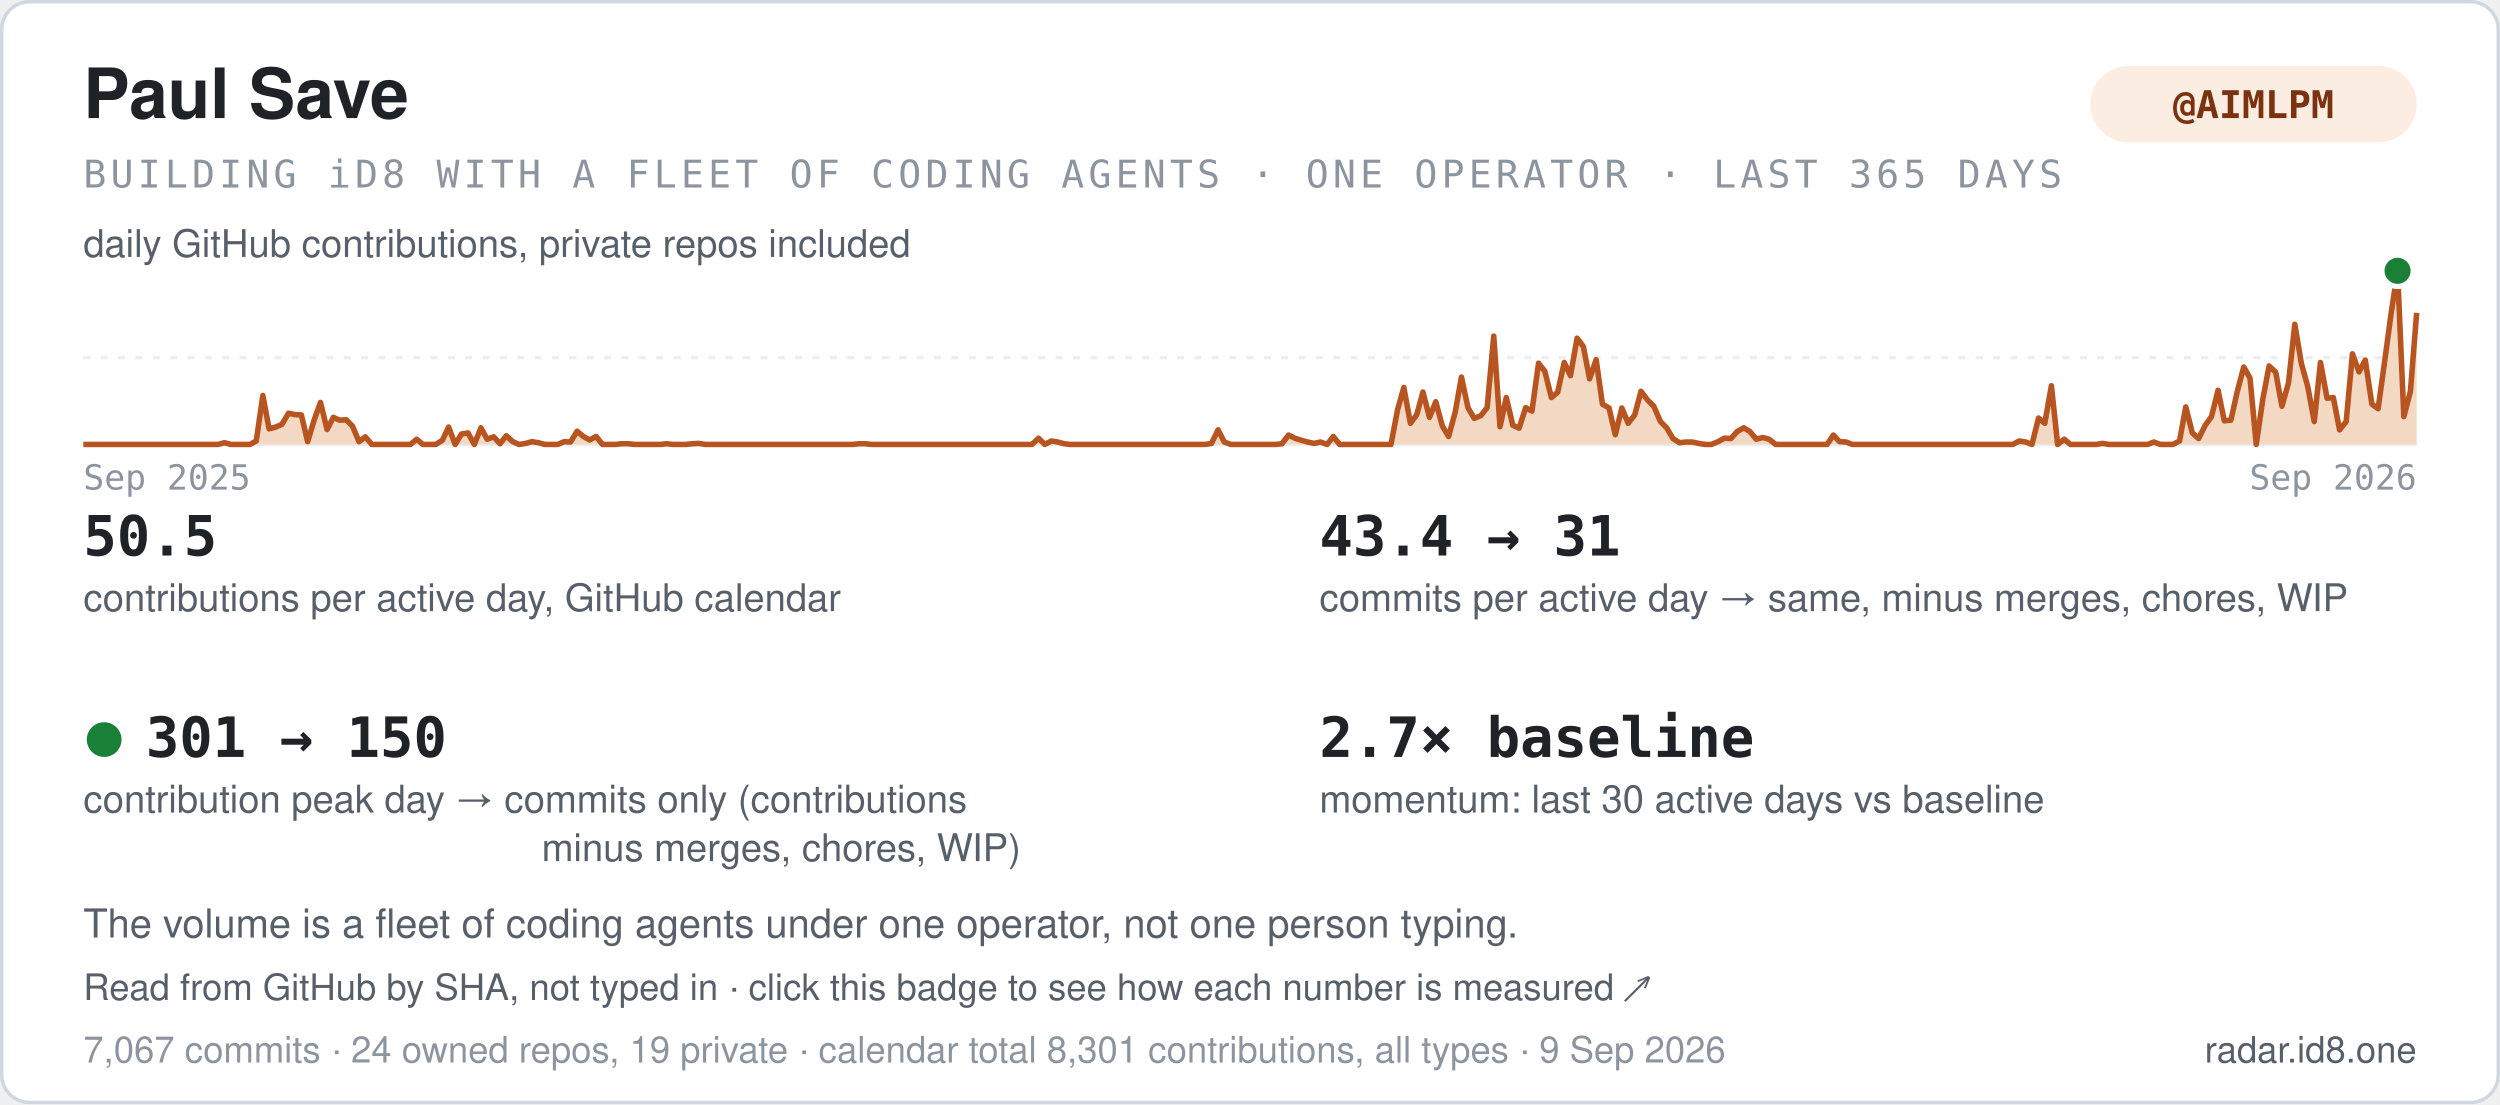
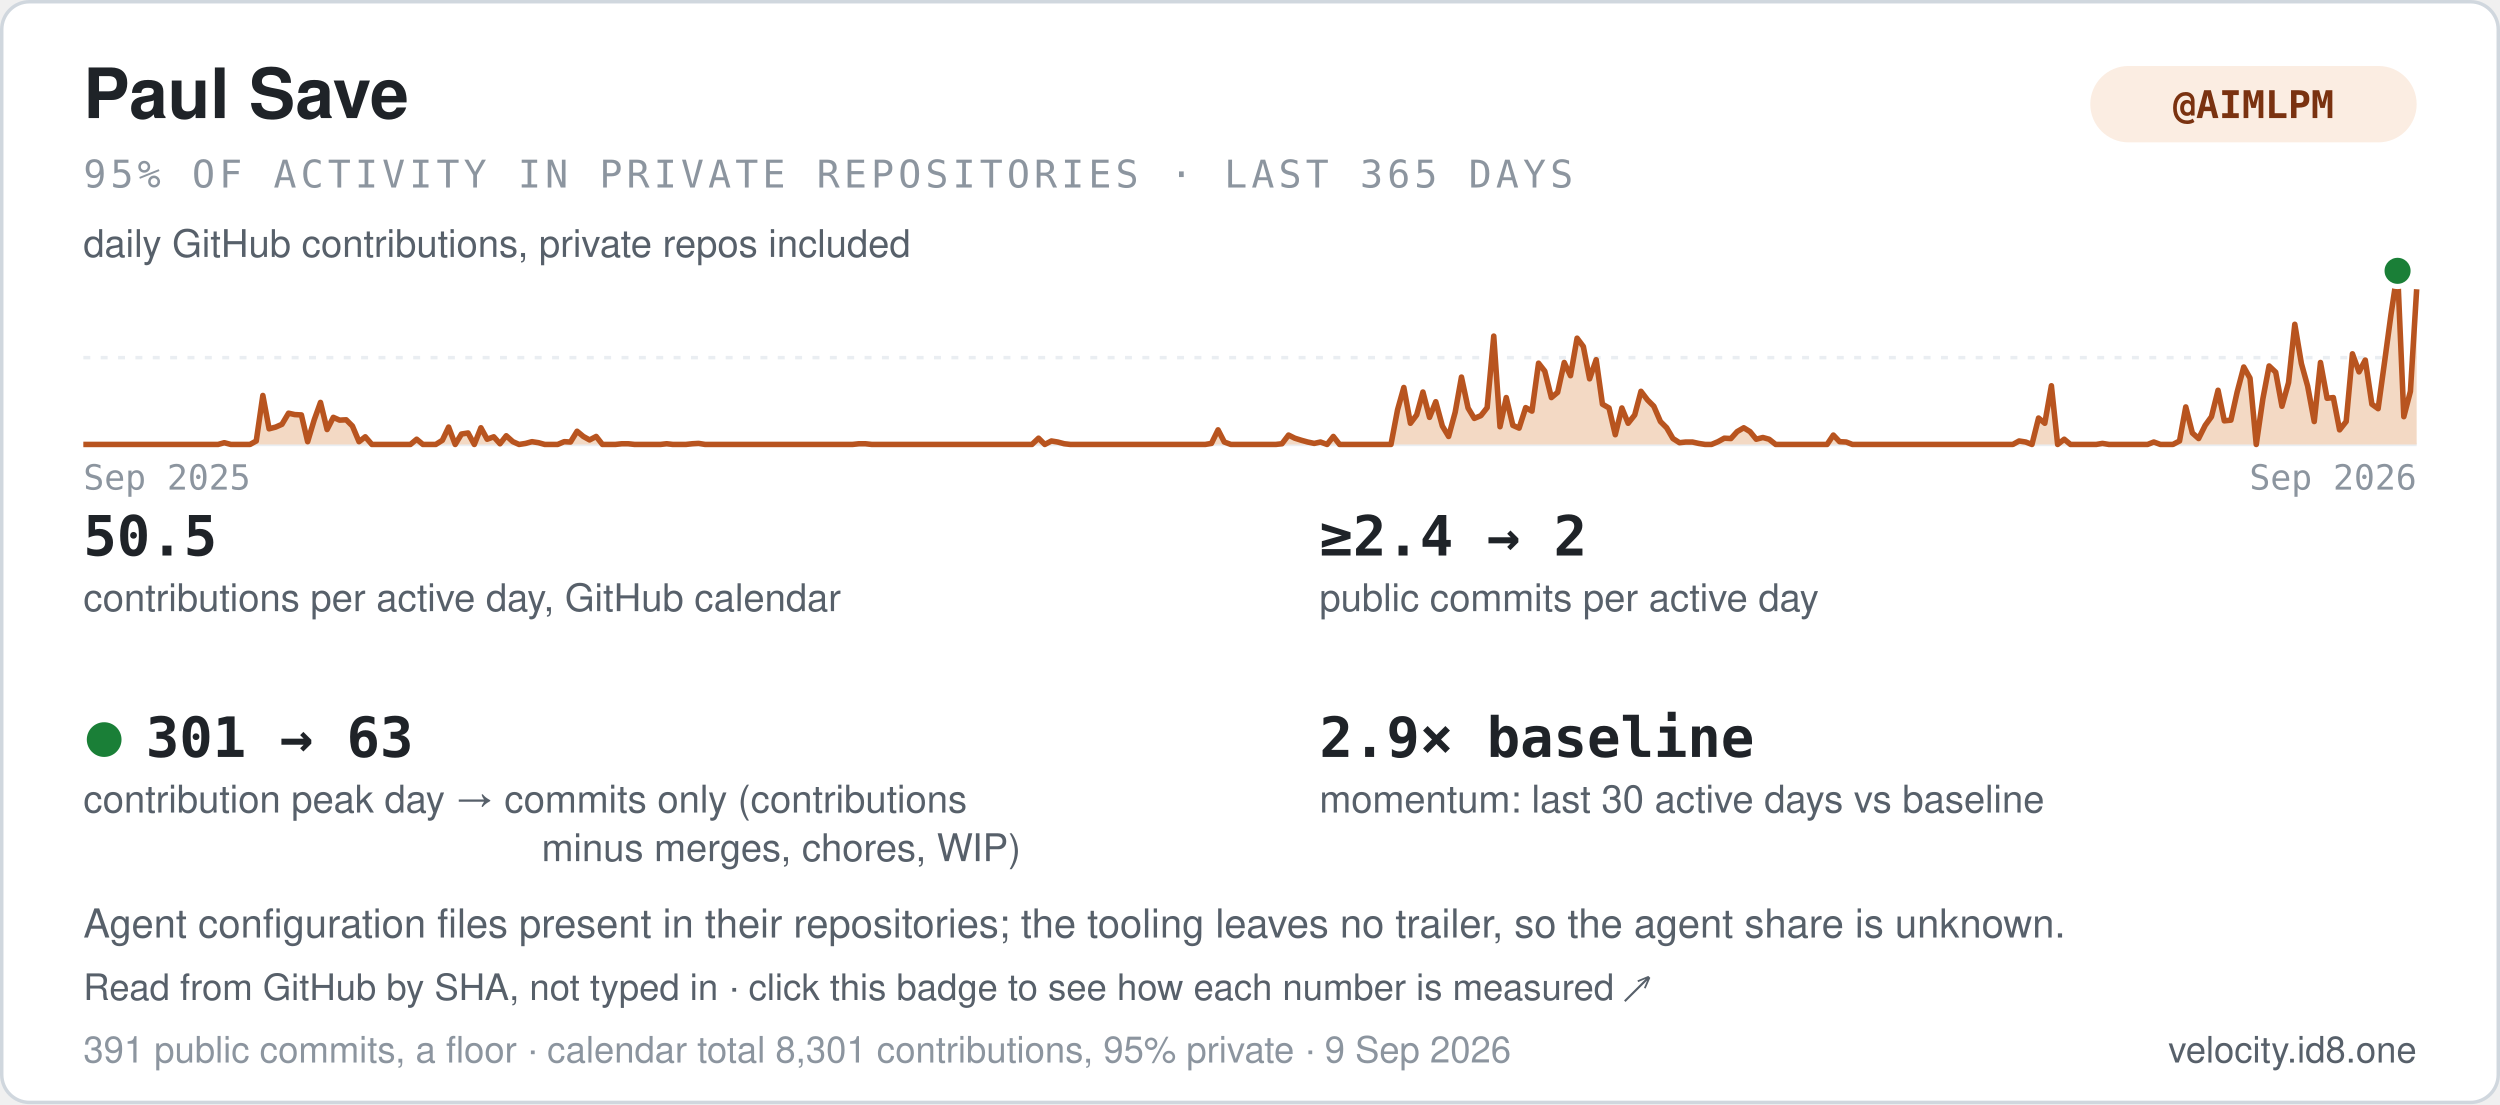
<svg xmlns="http://www.w3.org/2000/svg" width="720" height="318" viewBox="0 0 720 318" role="img" aria-label="Paul Save: Unlock Radar badge">
  <rect x="0.5" y="0.5" width="719" height="317" rx="8" fill="#FFFFFF" stroke="#D0D7DE" />
  <text x="24" y="34" font-family="-apple-system, BlinkMacSystemFont, 'Segoe UI', Helvetica, Arial, sans-serif" font-size="20" font-weight="700" fill="#1F2328">Paul Save</text>
-   <text x="24" y="54" font-family="ui-monospace, SFMono-Regular, Menlo, Consolas, monospace" font-size="11" letter-spacing="1.2" fill="#8C959F">BUILDING iD8 WITH A FLEET OF CODING AGENTS · ONE OPERATOR · LAST 365 DAYS</text>
+   <text x="24" y="54" font-family="ui-monospace, SFMono-Regular, Menlo, Consolas, monospace" font-size="11" letter-spacing="1.2" fill="#8C959F">95% OF ACTIVITY IN PRIVATE REPOSITORIES · LAST 365 DAYS</text>
  <rect x="602" y="19" width="94" height="22" rx="11" fill="#FBEDE2" />
  <text x="649" y="34" text-anchor="middle" font-family="ui-monospace, SFMono-Regular, Menlo, Consolas, monospace" font-size="11" font-weight="600" fill="#7A3210">@AIMLPM</text>
  <line x1="24" x2="696" y1="128" y2="128" stroke="#EAEEF2" />
  <line x1="24" x2="696" y1="103.0" y2="103.0" stroke="#EAEEF2" stroke-dasharray="2 3" />
-   <path d="M24.0,128.0 L25.8,128.0 L27.7,128.0 L29.5,128.0 L31.4,128.0 L33.2,128.0 L35.1,128.0 L36.9,128.0 L38.8,128.0 L40.6,128.0 L42.5,128.0 L44.3,128.0 L46.2,128.0 L48.0,128.0 L49.8,128.0 L51.7,128.0 L53.5,128.0 L55.4,128.0 L57.2,128.0 L59.1,128.0 L60.9,128.0 L62.8,128.0 L64.6,127.5 L66.5,128.0 L68.3,128.0 L70.2,128.0 L72.0,128.0 L73.8,127.0 L75.7,113.9 L77.5,123.5 L79.4,123.0 L81.2,122.2 L83.1,119.0 L84.9,119.4 L86.8,119.5 L88.6,127.2 L90.5,120.9 L92.3,115.9 L94.2,123.7 L96.0,120.2 L97.8,121.0 L99.7,120.9 L101.5,122.7 L103.4,127.2 L105.2,125.8 L107.1,128.0 L108.9,128.0 L110.8,128.0 L112.6,128.0 L114.5,128.0 L116.3,128.0 L118.2,128.0 L120.0,126.5 L121.8,128.0 L123.7,128.0 L125.5,128.0 L127.4,126.8 L129.2,123.0 L131.1,128.0 L132.9,125.0 L134.8,124.7 L136.6,128.0 L138.5,123.2 L140.3,126.5 L142.2,125.8 L144.0,127.8 L145.8,125.5 L147.7,127.2 L149.5,128.0 L151.4,127.7 L153.2,127.2 L155.1,127.5 L156.9,128.0 L158.8,128.0 L160.6,128.0 L162.5,127.2 L164.3,127.3 L166.2,124.2 L168.0,125.7 L169.8,126.7 L171.7,125.7 L173.5,128.0 L175.4,128.0 L177.2,128.0 L179.1,127.8 L180.9,127.8 L182.8,128.0 L184.6,128.0 L186.5,128.0 L188.3,128.0 L190.2,128.0 L192.0,127.8 L193.8,128.0 L195.7,128.0 L197.5,128.0 L199.4,127.8 L201.2,127.7 L203.1,128.0 L204.9,128.0 L206.8,128.0 L208.6,128.0 L210.5,128.0 L212.3,128.0 L214.2,128.0 L216.0,128.0 L217.8,128.0 L219.7,128.0 L221.5,128.0 L223.4,128.0 L225.2,128.0 L227.1,128.0 L228.9,128.0 L230.8,128.0 L232.6,128.0 L234.5,128.0 L236.3,128.0 L238.2,128.0 L240.0,128.0 L241.8,128.0 L243.7,128.0 L245.5,128.0 L247.4,127.8 L249.2,127.8 L251.1,128.0 L252.9,128.0 L254.8,128.0 L256.6,128.0 L258.5,128.0 L260.3,128.0 L262.2,128.0 L264.0,128.0 L265.8,128.0 L267.7,128.0 L269.5,128.0 L271.4,128.0 L273.2,128.0 L275.1,128.0 L276.9,128.0 L278.8,128.0 L280.6,128.0 L282.5,128.0 L284.3,128.0 L286.2,128.0 L288.0,128.0 L289.8,128.0 L291.7,128.0 L293.5,128.0 L295.4,128.0 L297.2,128.0 L299.1,126.2 L300.9,128.0 L302.8,127.0 L304.6,127.3 L306.5,127.8 L308.3,128.0 L310.2,128.0 L312.0,128.0 L313.8,128.0 L315.7,128.0 L317.5,128.0 L319.4,128.0 L321.2,128.0 L323.1,128.0 L324.9,128.0 L326.8,128.0 L328.6,128.0 L330.5,128.0 L332.3,128.0 L334.2,128.0 L336.0,128.0 L337.8,128.0 L339.7,128.0 L341.5,128.0 L343.4,128.0 L345.2,128.0 L347.1,128.0 L348.9,127.7 L350.8,123.8 L352.6,127.3 L354.5,128.0 L356.3,128.0 L358.2,128.0 L360.0,128.0 L361.8,128.0 L363.7,128.0 L365.5,128.0 L367.4,128.0 L369.2,127.8 L371.1,125.3 L372.9,126.2 L374.8,126.8 L376.6,127.3 L378.5,127.7 L380.3,127.3 L382.2,128.0 L384.0,125.7 L385.8,128.0 L387.7,128.0 L389.5,128.0 L391.4,128.0 L393.2,128.0 L395.1,128.0 L396.9,128.0 L398.8,128.0 L400.6,128.0 L402.5,118.0 L404.3,111.6 L406.2,121.9 L408.0,119.5 L409.8,112.9 L411.7,120.2 L413.5,115.7 L415.4,122.7 L417.2,125.7 L419.1,118.7 L420.9,108.6 L422.8,117.5 L424.6,120.5 L426.5,119.7 L428.3,117.4 L430.2,96.8 L432.0,122.9 L433.8,114.5 L435.7,122.5 L437.5,123.3 L439.4,117.4 L441.2,118.4 L443.1,104.6 L444.9,106.9 L446.8,114.5 L448.6,113.0 L450.5,104.4 L452.3,108.2 L454.2,97.4 L456.0,99.8 L457.8,109.1 L459.7,103.6 L461.5,116.4 L463.4,117.5 L465.2,125.2 L467.1,117.5 L468.9,121.9 L470.8,119.5 L472.6,112.7 L474.5,115.2 L476.3,117.0 L478.2,121.4 L480.0,123.2 L481.8,126.3 L483.7,127.5 L485.5,127.3 L487.4,127.3 L489.2,127.7 L491.1,128.0 L492.9,128.0 L494.8,127.2 L496.6,126.2 L498.5,126.3 L500.3,124.3 L502.2,123.2 L504.0,124.3 L505.8,126.5 L507.7,126.0 L509.5,126.5 L511.4,128.0 L513.2,128.0 L515.1,128.0 L516.9,128.0 L518.8,128.0 L520.6,128.0 L522.5,128.0 L524.3,128.0 L526.2,128.0 L528.0,125.3 L529.8,127.2 L531.7,127.3 L533.5,128.0 L535.4,128.0 L537.2,128.0 L539.1,128.0 L540.9,128.0 L542.8,128.0 L544.6,128.0 L546.5,128.0 L548.3,128.0 L550.2,128.0 L552.0,128.0 L553.8,128.0 L555.7,128.0 L557.5,128.0 L559.4,128.0 L561.2,128.0 L563.1,128.0 L564.9,128.0 L566.8,128.0 L568.6,128.0 L570.5,128.0 L572.3,128.0 L574.2,128.0 L576.0,128.0 L577.8,128.0 L579.7,128.0 L581.5,127.0 L583.4,127.3 L585.2,128.0 L587.1,120.4 L588.9,121.9 L590.8,111.1 L592.6,128.0 L594.5,126.5 L596.3,128.0 L598.2,128.0 L600.0,128.0 L601.8,128.0 L603.7,128.0 L605.5,127.7 L607.4,128.0 L609.2,128.0 L611.1,128.0 L612.9,128.0 L614.8,128.0 L616.6,128.0 L618.5,128.0 L620.3,127.3 L622.2,128.0 L624.0,128.0 L625.8,128.0 L627.7,127.0 L629.5,117.2 L631.4,124.7 L633.2,126.3 L635.1,122.5 L636.9,120.0 L638.8,112.4 L640.6,121.2 L642.5,121.0 L644.3,112.9 L646.2,105.7 L648.0,108.9 L649.8,128.0 L651.7,114.9 L653.5,105.4 L655.4,107.2 L657.2,117.0 L659.1,110.2 L660.9,93.4 L662.8,104.7 L664.6,111.2 L666.5,121.4 L668.3,104.4 L670.2,114.7 L672.0,114.5 L673.8,123.8 L675.7,121.4 L677.5,101.9 L679.4,107.1 L681.2,103.7 L683.1,116.4 L684.9,117.7 L686.8,103.9 L688.6,90.6 L690.5,78.0 L692.3,120.0 L694.2,112.7 L696.0,90.1 L696.0,128 L24,128 Z" fill="#F3D9C4" />
-   <path d="M24.0,128.0 L25.8,128.0 L27.7,128.0 L29.5,128.0 L31.4,128.0 L33.2,128.0 L35.1,128.0 L36.9,128.0 L38.8,128.0 L40.6,128.0 L42.5,128.0 L44.3,128.0 L46.2,128.0 L48.0,128.0 L49.8,128.0 L51.7,128.0 L53.5,128.0 L55.4,128.0 L57.2,128.0 L59.1,128.0 L60.9,128.0 L62.8,128.0 L64.6,127.5 L66.5,128.0 L68.3,128.0 L70.2,128.0 L72.0,128.0 L73.8,127.0 L75.7,113.9 L77.5,123.5 L79.4,123.0 L81.2,122.2 L83.1,119.0 L84.9,119.4 L86.8,119.5 L88.6,127.2 L90.5,120.9 L92.3,115.9 L94.2,123.7 L96.0,120.2 L97.8,121.0 L99.7,120.9 L101.5,122.7 L103.4,127.2 L105.2,125.8 L107.1,128.0 L108.9,128.0 L110.8,128.0 L112.6,128.0 L114.5,128.0 L116.3,128.0 L118.2,128.0 L120.0,126.5 L121.8,128.0 L123.7,128.0 L125.5,128.0 L127.4,126.8 L129.2,123.0 L131.1,128.0 L132.9,125.0 L134.8,124.7 L136.6,128.0 L138.5,123.2 L140.3,126.5 L142.2,125.8 L144.0,127.8 L145.8,125.5 L147.7,127.2 L149.5,128.0 L151.4,127.7 L153.2,127.2 L155.1,127.5 L156.9,128.0 L158.8,128.0 L160.6,128.0 L162.5,127.2 L164.3,127.3 L166.2,124.2 L168.0,125.7 L169.8,126.7 L171.7,125.7 L173.5,128.0 L175.4,128.0 L177.2,128.0 L179.1,127.8 L180.9,127.8 L182.8,128.0 L184.6,128.0 L186.5,128.0 L188.3,128.0 L190.2,128.0 L192.0,127.8 L193.8,128.0 L195.7,128.0 L197.5,128.0 L199.4,127.8 L201.2,127.7 L203.1,128.0 L204.9,128.0 L206.8,128.0 L208.6,128.0 L210.5,128.0 L212.3,128.0 L214.2,128.0 L216.0,128.0 L217.8,128.0 L219.7,128.0 L221.5,128.0 L223.4,128.0 L225.2,128.0 L227.1,128.0 L228.9,128.0 L230.8,128.0 L232.6,128.0 L234.5,128.0 L236.3,128.0 L238.2,128.0 L240.0,128.0 L241.8,128.0 L243.7,128.0 L245.5,128.0 L247.4,127.8 L249.2,127.8 L251.1,128.0 L252.9,128.0 L254.8,128.0 L256.6,128.0 L258.5,128.0 L260.3,128.0 L262.2,128.0 L264.0,128.0 L265.8,128.0 L267.7,128.0 L269.5,128.0 L271.4,128.0 L273.2,128.0 L275.1,128.0 L276.9,128.0 L278.8,128.0 L280.6,128.0 L282.5,128.0 L284.3,128.0 L286.2,128.0 L288.0,128.0 L289.8,128.0 L291.7,128.0 L293.5,128.0 L295.4,128.0 L297.2,128.0 L299.1,126.2 L300.9,128.0 L302.8,127.0 L304.6,127.3 L306.5,127.8 L308.3,128.0 L310.2,128.0 L312.0,128.0 L313.8,128.0 L315.7,128.0 L317.5,128.0 L319.4,128.0 L321.2,128.0 L323.1,128.0 L324.9,128.0 L326.8,128.0 L328.6,128.0 L330.5,128.0 L332.3,128.0 L334.2,128.0 L336.0,128.0 L337.8,128.0 L339.7,128.0 L341.5,128.0 L343.4,128.0 L345.2,128.0 L347.1,128.0 L348.9,127.7 L350.8,123.8 L352.6,127.3 L354.5,128.0 L356.3,128.0 L358.2,128.0 L360.0,128.0 L361.8,128.0 L363.7,128.0 L365.5,128.0 L367.4,128.0 L369.2,127.8 L371.1,125.3 L372.9,126.2 L374.8,126.8 L376.6,127.3 L378.5,127.7 L380.3,127.3 L382.2,128.0 L384.0,125.7 L385.8,128.0 L387.7,128.0 L389.5,128.0 L391.4,128.0 L393.2,128.0 L395.1,128.0 L396.9,128.0 L398.8,128.0 L400.6,128.0 L402.5,118.0 L404.3,111.6 L406.2,121.9 L408.0,119.5 L409.8,112.9 L411.7,120.2 L413.5,115.7 L415.4,122.7 L417.2,125.7 L419.1,118.7 L420.9,108.6 L422.8,117.5 L424.6,120.5 L426.5,119.7 L428.3,117.4 L430.2,96.8 L432.0,122.9 L433.8,114.5 L435.7,122.5 L437.5,123.3 L439.4,117.4 L441.2,118.4 L443.1,104.6 L444.9,106.9 L446.8,114.5 L448.6,113.0 L450.5,104.4 L452.3,108.2 L454.2,97.4 L456.0,99.8 L457.8,109.1 L459.7,103.6 L461.5,116.4 L463.4,117.5 L465.2,125.2 L467.1,117.5 L468.9,121.9 L470.8,119.5 L472.6,112.7 L474.5,115.2 L476.3,117.0 L478.2,121.4 L480.0,123.2 L481.8,126.3 L483.7,127.5 L485.5,127.3 L487.4,127.3 L489.2,127.7 L491.1,128.0 L492.9,128.0 L494.8,127.2 L496.6,126.2 L498.5,126.3 L500.3,124.3 L502.2,123.2 L504.0,124.3 L505.8,126.5 L507.7,126.0 L509.5,126.5 L511.4,128.0 L513.2,128.0 L515.1,128.0 L516.9,128.0 L518.8,128.0 L520.6,128.0 L522.5,128.0 L524.3,128.0 L526.2,128.0 L528.0,125.3 L529.8,127.2 L531.7,127.3 L533.5,128.0 L535.4,128.0 L537.2,128.0 L539.1,128.0 L540.9,128.0 L542.8,128.0 L544.6,128.0 L546.5,128.0 L548.3,128.0 L550.2,128.0 L552.0,128.0 L553.8,128.0 L555.7,128.0 L557.5,128.0 L559.4,128.0 L561.2,128.0 L563.1,128.0 L564.9,128.0 L566.8,128.0 L568.6,128.0 L570.5,128.0 L572.3,128.0 L574.2,128.0 L576.0,128.0 L577.8,128.0 L579.7,128.0 L581.5,127.0 L583.4,127.3 L585.2,128.0 L587.1,120.4 L588.9,121.9 L590.8,111.1 L592.6,128.0 L594.5,126.5 L596.3,128.0 L598.2,128.0 L600.0,128.0 L601.8,128.0 L603.7,128.0 L605.5,127.7 L607.4,128.0 L609.2,128.0 L611.1,128.0 L612.9,128.0 L614.8,128.0 L616.6,128.0 L618.5,128.0 L620.3,127.3 L622.2,128.0 L624.0,128.0 L625.8,128.0 L627.7,127.0 L629.5,117.2 L631.4,124.7 L633.2,126.3 L635.1,122.5 L636.9,120.0 L638.8,112.4 L640.6,121.2 L642.5,121.0 L644.3,112.9 L646.2,105.7 L648.0,108.9 L649.8,128.0 L651.7,114.9 L653.5,105.4 L655.4,107.2 L657.2,117.0 L659.1,110.2 L660.9,93.4 L662.8,104.7 L664.6,111.2 L666.5,121.4 L668.3,104.4 L670.2,114.7 L672.0,114.5 L673.8,123.8 L675.7,121.4 L677.5,101.9 L679.4,107.1 L681.2,103.7 L683.1,116.4 L684.9,117.7 L686.8,103.9 L688.6,90.6 L690.5,78.0 L692.3,120.0 L694.2,112.7 L696.0,90.1" fill="none" stroke="#B8541F" stroke-width="1.6" stroke-linejoin="round" />
+   <path d="M24.0,128.0 L25.8,128.0 L27.7,128.0 L29.5,128.0 L31.4,128.0 L33.2,128.0 L35.1,128.0 L36.9,128.0 L38.8,128.0 L40.6,128.0 L42.5,128.0 L44.3,128.0 L46.2,128.0 L48.0,128.0 L49.8,128.0 L51.7,128.0 L53.5,128.0 L55.4,128.0 L57.2,128.0 L59.1,128.0 L60.9,128.0 L62.8,128.0 L64.6,127.5 L66.5,128.0 L68.3,128.0 L70.2,128.0 L72.0,128.0 L73.8,127.0 L75.7,113.9 L77.5,123.5 L79.4,123.0 L81.2,122.2 L83.1,119.0 L84.9,119.4 L86.8,119.5 L88.6,127.2 L90.5,120.9 L92.3,115.9 L94.2,123.7 L96.0,120.2 L97.8,121.0 L99.7,120.9 L101.5,122.7 L103.4,127.2 L105.2,125.8 L107.1,128.0 L108.9,128.0 L110.8,128.0 L112.6,128.0 L114.5,128.0 L116.3,128.0 L118.2,128.0 L120.0,126.5 L121.8,128.0 L123.7,128.0 L125.5,128.0 L127.4,126.8 L129.2,123.0 L131.1,128.0 L132.9,125.0 L134.8,124.7 L136.6,128.0 L138.5,123.2 L140.3,126.5 L142.2,125.8 L144.0,127.8 L145.8,125.5 L147.7,127.2 L149.5,128.0 L151.4,127.7 L153.2,127.2 L155.1,127.5 L156.9,128.0 L158.8,128.0 L160.6,128.0 L162.5,127.2 L164.3,127.3 L166.2,124.2 L168.0,125.7 L169.8,126.7 L171.7,125.7 L173.5,128.0 L175.4,128.0 L177.2,128.0 L179.1,127.8 L180.9,127.8 L182.8,128.0 L184.6,128.0 L186.5,128.0 L188.3,128.0 L190.2,128.0 L192.0,127.8 L193.8,128.0 L195.7,128.0 L197.5,128.0 L199.4,127.8 L201.2,127.7 L203.1,128.0 L204.9,128.0 L206.8,128.0 L208.6,128.0 L210.5,128.0 L212.3,128.0 L214.2,128.0 L216.0,128.0 L217.8,128.0 L219.7,128.0 L221.5,128.0 L223.4,128.0 L225.2,128.0 L227.1,128.0 L228.9,128.0 L230.8,128.0 L232.6,128.0 L234.5,128.0 L236.3,128.0 L238.2,128.0 L240.0,128.0 L241.8,128.0 L243.7,128.0 L245.5,128.0 L247.4,127.8 L249.2,127.8 L251.1,128.0 L252.9,128.0 L254.8,128.0 L256.6,128.0 L258.5,128.0 L260.3,128.0 L262.2,128.0 L264.0,128.0 L265.8,128.0 L267.7,128.0 L269.5,128.0 L271.4,128.0 L273.2,128.0 L275.1,128.0 L276.9,128.0 L278.8,128.0 L280.6,128.0 L282.5,128.0 L284.3,128.0 L286.2,128.0 L288.0,128.0 L289.8,128.0 L291.7,128.0 L293.5,128.0 L295.4,128.0 L297.2,128.0 L299.1,126.2 L300.9,128.0 L302.8,127.0 L304.6,127.3 L306.5,127.8 L308.3,128.0 L310.2,128.0 L312.0,128.0 L313.8,128.0 L315.7,128.0 L317.5,128.0 L319.4,128.0 L321.2,128.0 L323.1,128.0 L324.9,128.0 L326.8,128.0 L328.6,128.0 L330.5,128.0 L332.3,128.0 L334.2,128.0 L336.0,128.0 L337.8,128.0 L339.7,128.0 L341.5,128.0 L343.4,128.0 L345.2,128.0 L347.1,128.0 L348.9,127.7 L350.8,123.8 L352.6,127.3 L354.5,128.0 L356.3,128.0 L358.2,128.0 L360.0,128.0 L361.8,128.0 L363.7,128.0 L365.5,128.0 L367.4,128.0 L369.2,127.8 L371.1,125.3 L372.9,126.2 L374.8,126.8 L376.6,127.3 L378.5,127.7 L380.3,127.3 L382.2,128.0 L384.0,125.7 L385.8,128.0 L387.7,128.0 L389.5,128.0 L391.4,128.0 L393.2,128.0 L395.1,128.0 L396.9,128.0 L398.8,128.0 L400.6,128.0 L402.5,118.0 L404.3,111.6 L406.2,121.9 L408.0,119.5 L409.8,112.9 L411.7,120.2 L413.5,115.7 L415.4,122.7 L417.2,125.7 L419.1,118.7 L420.9,108.6 L422.8,117.5 L424.6,120.5 L426.5,119.7 L428.3,117.4 L430.2,96.8 L432.0,122.9 L433.8,114.5 L435.7,122.5 L437.5,123.3 L439.4,117.4 L441.2,118.4 L443.1,104.6 L444.9,106.9 L446.8,114.5 L448.6,113.0 L450.5,104.4 L452.3,108.2 L454.2,97.4 L456.0,99.8 L457.8,109.1 L459.7,103.6 L461.5,116.4 L463.4,117.5 L465.2,125.2 L467.1,117.5 L468.9,121.9 L470.8,119.5 L472.6,112.7 L474.5,115.2 L476.3,117.0 L478.2,121.4 L480.0,123.2 L481.8,126.3 L483.7,127.5 L485.5,127.3 L487.4,127.3 L489.2,127.7 L491.1,128.0 L492.9,128.0 L494.8,127.2 L496.6,126.2 L498.5,126.3 L500.3,124.3 L502.2,123.2 L504.0,124.3 L505.8,126.5 L507.7,126.0 L509.5,126.5 L511.4,128.0 L513.2,128.0 L515.1,128.0 L516.9,128.0 L518.8,128.0 L520.6,128.0 L522.5,128.0 L524.3,128.0 L526.2,128.0 L528.0,125.3 L529.8,127.2 L531.7,127.3 L533.5,128.0 L535.4,128.0 L537.2,128.0 L539.1,128.0 L540.9,128.0 L542.8,128.0 L544.6,128.0 L546.5,128.0 L548.3,128.0 L550.2,128.0 L552.0,128.0 L553.8,128.0 L555.7,128.0 L557.5,128.0 L559.4,128.0 L561.2,128.0 L563.1,128.0 L564.9,128.0 L566.8,128.0 L568.6,128.0 L570.5,128.0 L572.3,128.0 L574.2,128.0 L576.0,128.0 L577.8,128.0 L579.7,128.0 L581.5,127.0 L583.4,127.3 L585.2,128.0 L587.1,120.4 L588.9,121.9 L590.8,111.1 L592.6,128.0 L594.5,126.5 L596.3,128.0 L598.2,128.0 L600.0,128.0 L601.8,128.0 L603.7,128.0 L605.5,127.7 L607.4,128.0 L609.2,128.0 L611.1,128.0 L612.9,128.0 L614.8,128.0 L616.6,128.0 L618.5,128.0 L620.3,127.3 L622.2,128.0 L624.0,128.0 L625.8,128.0 L627.7,127.0 L629.5,117.2 L631.4,124.7 L633.2,126.3 L635.1,122.5 L636.9,120.0 L638.8,112.4 L640.6,121.2 L642.5,121.0 L644.3,112.9 L646.2,105.7 L648.0,108.9 L649.8,128.0 L651.7,114.9 L653.5,105.4 L655.4,107.2 L657.2,117.0 L659.1,110.2 L660.9,93.4 L662.8,104.7 L664.6,111.2 L666.5,121.4 L668.3,104.4 L670.2,114.7 L672.0,114.5 L673.8,123.8 L675.7,121.4 L677.5,101.9 L679.4,107.1 L681.2,103.7 L683.1,116.4 L684.9,117.7 L686.8,103.9 L688.6,90.6 L690.5,78.0 L692.3,120.0 L694.2,112.7 L696.0,83.3 L696.0,128 L24,128 Z" fill="#F3D9C4" />
+   <path d="M24.0,128.0 L25.8,128.0 L27.7,128.0 L29.5,128.0 L31.4,128.0 L33.2,128.0 L35.1,128.0 L36.9,128.0 L38.8,128.0 L40.6,128.0 L42.5,128.0 L44.3,128.0 L46.2,128.0 L48.0,128.0 L49.8,128.0 L51.7,128.0 L53.5,128.0 L55.4,128.0 L57.2,128.0 L59.1,128.0 L60.9,128.0 L62.8,128.0 L64.6,127.5 L66.5,128.0 L68.3,128.0 L70.2,128.0 L72.0,128.0 L73.8,127.0 L75.7,113.9 L77.5,123.5 L79.4,123.0 L81.2,122.2 L83.1,119.0 L84.9,119.4 L86.8,119.5 L88.6,127.2 L90.5,120.9 L92.3,115.9 L94.2,123.7 L96.0,120.2 L97.8,121.0 L99.7,120.9 L101.5,122.7 L103.4,127.2 L105.2,125.8 L107.1,128.0 L108.9,128.0 L110.8,128.0 L112.6,128.0 L114.5,128.0 L116.3,128.0 L118.2,128.0 L120.0,126.5 L121.8,128.0 L123.7,128.0 L125.5,128.0 L127.4,126.8 L129.2,123.0 L131.1,128.0 L132.9,125.0 L134.8,124.7 L136.6,128.0 L138.5,123.2 L140.3,126.5 L142.2,125.8 L144.0,127.8 L145.8,125.5 L147.7,127.2 L149.5,128.0 L151.4,127.7 L153.2,127.2 L155.1,127.5 L156.9,128.0 L158.8,128.0 L160.6,128.0 L162.5,127.2 L164.3,127.3 L166.2,124.2 L168.0,125.7 L169.8,126.7 L171.7,125.7 L173.5,128.0 L175.4,128.0 L177.2,128.0 L179.1,127.8 L180.9,127.8 L182.8,128.0 L184.6,128.0 L186.5,128.0 L188.3,128.0 L190.2,128.0 L192.0,127.8 L193.8,128.0 L195.7,128.0 L197.5,128.0 L199.4,127.8 L201.2,127.7 L203.1,128.0 L204.9,128.0 L206.8,128.0 L208.6,128.0 L210.5,128.0 L212.3,128.0 L214.2,128.0 L216.0,128.0 L217.8,128.0 L219.7,128.0 L221.5,128.0 L223.4,128.0 L225.2,128.0 L227.1,128.0 L228.9,128.0 L230.8,128.0 L232.6,128.0 L234.5,128.0 L236.3,128.0 L238.2,128.0 L240.0,128.0 L241.8,128.0 L243.7,128.0 L245.5,128.0 L247.4,127.8 L249.2,127.8 L251.1,128.0 L252.9,128.0 L254.8,128.0 L256.6,128.0 L258.5,128.0 L260.3,128.0 L262.2,128.0 L264.0,128.0 L265.8,128.0 L267.7,128.0 L269.5,128.0 L271.4,128.0 L273.2,128.0 L275.1,128.0 L276.9,128.0 L278.8,128.0 L280.6,128.0 L282.5,128.0 L284.3,128.0 L286.2,128.0 L288.0,128.0 L289.8,128.0 L291.7,128.0 L293.5,128.0 L295.4,128.0 L297.2,128.0 L299.1,126.2 L300.9,128.0 L302.8,127.0 L304.6,127.3 L306.5,127.8 L308.3,128.0 L310.2,128.0 L312.0,128.0 L313.8,128.0 L315.7,128.0 L317.5,128.0 L319.4,128.0 L321.2,128.0 L323.1,128.0 L324.9,128.0 L326.8,128.0 L328.6,128.0 L330.5,128.0 L332.3,128.0 L334.2,128.0 L336.0,128.0 L337.8,128.0 L339.7,128.0 L341.5,128.0 L343.4,128.0 L345.2,128.0 L347.1,128.0 L348.9,127.7 L350.8,123.8 L352.6,127.3 L354.5,128.0 L356.3,128.0 L358.2,128.0 L360.0,128.0 L361.8,128.0 L363.7,128.0 L365.5,128.0 L367.4,128.0 L369.2,127.8 L371.1,125.3 L372.9,126.2 L374.8,126.8 L376.6,127.3 L378.5,127.7 L380.3,127.3 L382.2,128.0 L384.0,125.7 L385.8,128.0 L387.7,128.0 L389.5,128.0 L391.4,128.0 L393.2,128.0 L395.1,128.0 L396.9,128.0 L398.8,128.0 L400.6,128.0 L402.5,118.0 L404.3,111.6 L406.2,121.9 L408.0,119.5 L409.8,112.9 L411.7,120.2 L413.5,115.7 L415.4,122.7 L417.2,125.7 L419.1,118.7 L420.9,108.6 L422.8,117.5 L424.6,120.5 L426.5,119.7 L428.3,117.4 L430.2,96.8 L432.0,122.9 L433.8,114.5 L435.7,122.5 L437.5,123.3 L439.4,117.4 L441.2,118.4 L443.1,104.6 L444.9,106.9 L446.8,114.5 L448.6,113.0 L450.5,104.4 L452.3,108.2 L454.2,97.4 L456.0,99.8 L457.8,109.1 L459.7,103.6 L461.5,116.4 L463.4,117.5 L465.2,125.2 L467.1,117.5 L468.9,121.9 L470.8,119.5 L472.6,112.7 L474.5,115.2 L476.3,117.0 L478.2,121.4 L480.0,123.2 L481.8,126.3 L483.7,127.5 L485.5,127.3 L487.4,127.3 L489.2,127.7 L491.1,128.0 L492.9,128.0 L494.8,127.2 L496.6,126.2 L498.5,126.3 L500.3,124.3 L502.2,123.2 L504.0,124.3 L505.8,126.5 L507.7,126.0 L509.5,126.5 L511.4,128.0 L513.2,128.0 L515.1,128.0 L516.9,128.0 L518.8,128.0 L520.6,128.0 L522.5,128.0 L524.3,128.0 L526.2,128.0 L528.0,125.3 L529.8,127.2 L531.7,127.3 L533.5,128.0 L535.4,128.0 L537.2,128.0 L539.1,128.0 L540.9,128.0 L542.8,128.0 L544.6,128.0 L546.5,128.0 L548.3,128.0 L550.2,128.0 L552.0,128.0 L553.8,128.0 L555.7,128.0 L557.5,128.0 L559.4,128.0 L561.2,128.0 L563.1,128.0 L564.9,128.0 L566.8,128.0 L568.6,128.0 L570.5,128.0 L572.3,128.0 L574.2,128.0 L576.0,128.0 L577.8,128.0 L579.7,128.0 L581.5,127.0 L583.4,127.3 L585.2,128.0 L587.1,120.4 L588.9,121.9 L590.8,111.1 L592.6,128.0 L594.5,126.5 L596.3,128.0 L598.2,128.0 L600.0,128.0 L601.8,128.0 L603.7,128.0 L605.5,127.7 L607.4,128.0 L609.2,128.0 L611.1,128.0 L612.9,128.0 L614.8,128.0 L616.6,128.0 L618.5,128.0 L620.3,127.3 L622.2,128.0 L624.0,128.0 L625.8,128.0 L627.7,127.0 L629.5,117.2 L631.4,124.7 L633.2,126.3 L635.1,122.5 L636.9,120.0 L638.8,112.4 L640.6,121.2 L642.5,121.0 L644.3,112.9 L646.2,105.7 L648.0,108.9 L649.8,128.0 L651.7,114.9 L653.5,105.4 L655.4,107.2 L657.2,117.0 L659.1,110.2 L660.9,93.4 L662.8,104.7 L664.6,111.2 L666.5,121.4 L668.3,104.4 L670.2,114.7 L672.0,114.5 L673.8,123.8 L675.7,121.4 L677.5,101.9 L679.4,107.1 L681.2,103.7 L683.1,116.4 L684.9,117.7 L686.8,103.9 L688.6,90.6 L690.5,78.0 L692.3,120.0 L694.2,112.7 L696.0,83.3" fill="none" stroke="#B8541F" stroke-width="1.6" stroke-linejoin="round" />
  <circle cx="690.5" cy="78.0" r="4.5" fill="#1A7F37" stroke="#FFFFFF" stroke-width="1.5" />
  <text x="24" y="141" font-family="ui-monospace, SFMono-Regular, Menlo, Consolas, monospace" font-size="10" fill="#8C959F">Sep 2025</text>
  <text x="696" y="141" text-anchor="end" font-family="ui-monospace, SFMono-Regular, Menlo, Consolas, monospace" font-size="10" fill="#8C959F">Sep 2026</text>
  <text x="24" y="74" font-family="-apple-system, BlinkMacSystemFont, 'Segoe UI', Helvetica, Arial, sans-serif" font-size="11" fill="#57606A">daily GitHub contributions, private repos included</text>
  <text x="24" y="160" font-family="ui-monospace, SFMono-Regular, Menlo, Consolas, monospace" font-size="16" font-weight="600" fill="#1F2328">50.5</text>
  <text x="24" y="176" font-family="-apple-system, BlinkMacSystemFont, 'Segoe UI', Helvetica, Arial, sans-serif" font-size="11" fill="#57606A">contributions per active day, GitHub calendar</text>
-   <text x="380" y="160" font-family="ui-monospace, SFMono-Regular, Menlo, Consolas, monospace" font-size="16" font-weight="600" fill="#1F2328">43.4 → 31</text>
-   <text x="380" y="176" font-family="-apple-system, BlinkMacSystemFont, 'Segoe UI', Helvetica, Arial, sans-serif" font-size="11" fill="#57606A">commits per active day → same, minus merges, chores, WIP</text>
+   <text x="380" y="160" font-family="ui-monospace, SFMono-Regular, Menlo, Consolas, monospace" font-size="16" font-weight="600" fill="#1F2328">≥2.4 → 2</text>
+   <text x="380" y="176" font-family="-apple-system, BlinkMacSystemFont, 'Segoe UI', Helvetica, Arial, sans-serif" font-size="11" fill="#57606A">public commits per active day</text>
  <circle cx="30" cy="213" r="5" fill="#1A7F37" />
-   <text x="42" y="218" font-family="ui-monospace, SFMono-Regular, Menlo, Consolas, monospace" font-size="16" font-weight="600" fill="#1F2328">301 → 150</text>
+   <text x="42" y="218" font-family="ui-monospace, SFMono-Regular, Menlo, Consolas, monospace" font-size="16" font-weight="600" fill="#1F2328">301 → 63</text>
  <text x="24" y="234" font-family="-apple-system, BlinkMacSystemFont, 'Segoe UI', Helvetica, Arial, sans-serif" font-size="11" fill="#57606A">contribution peak day → commits only (contributions</text>
  <text x="156" y="248" font-family="-apple-system, BlinkMacSystemFont, 'Segoe UI', Helvetica, Arial, sans-serif" font-size="11" fill="#57606A">minus merges, chores, WIP)</text>
-   <text x="380" y="218" font-family="ui-monospace, SFMono-Regular, Menlo, Consolas, monospace" font-size="16" font-weight="600" fill="#1F2328">2.7× baseline</text>
+   <text x="380" y="218" font-family="ui-monospace, SFMono-Regular, Menlo, Consolas, monospace" font-size="16" font-weight="600" fill="#1F2328">2.9× baseline</text>
  <text x="380" y="234" font-family="-apple-system, BlinkMacSystemFont, 'Segoe UI', Helvetica, Arial, sans-serif" font-size="11" fill="#57606A">momentum: last 30 active days vs baseline</text>
-   <text x="24" y="270" font-family="-apple-system, BlinkMacSystemFont, 'Segoe UI', Helvetica, Arial, sans-serif" font-size="11.5" fill="#57606A">The volume is a fleet of coding agents under one operator, not one person typing.</text>
+   <text x="24" y="270" font-family="-apple-system, BlinkMacSystemFont, 'Segoe UI', Helvetica, Arial, sans-serif" font-size="11.5" fill="#57606A">Agent configuration files present in their repositories; the tooling leaves no trailer, so the agent share is unknown.</text>
  <text x="24" y="288" font-family="-apple-system, BlinkMacSystemFont, 'Segoe UI', Helvetica, Arial, sans-serif" font-size="10.5" fill="#57606A">Read from GitHub by SHA, not typed in · click this badge to see how each number is measured ↗</text>
-   <text x="24" y="306" font-family="-apple-system, BlinkMacSystemFont, 'Segoe UI', Helvetica, Arial, sans-serif" font-size="10.5" fill="#8C959F">7,067 commits · 24 owned repos, 19 private · calendar total 8,301 contributions, all types · 9 Sep 2026</text>
-   <text x="696" y="306" text-anchor="end" font-family="-apple-system, BlinkMacSystemFont, 'Segoe UI', Helvetica, Arial, sans-serif" font-size="10.5" fill="#57606A">radar.id8.one</text>
+   <text x="24" y="306" font-family="-apple-system, BlinkMacSystemFont, 'Segoe UI', Helvetica, Arial, sans-serif" font-size="10.5" fill="#8C959F">391 public commits, a floor · calendar total 8,301 contributions, 95% private · 9 Sep 2026</text>
+   <text x="696" y="306" text-anchor="end" font-family="-apple-system, BlinkMacSystemFont, 'Segoe UI', Helvetica, Arial, sans-serif" font-size="10.5" fill="#57606A">velocity.id8.one</text>
</svg>
